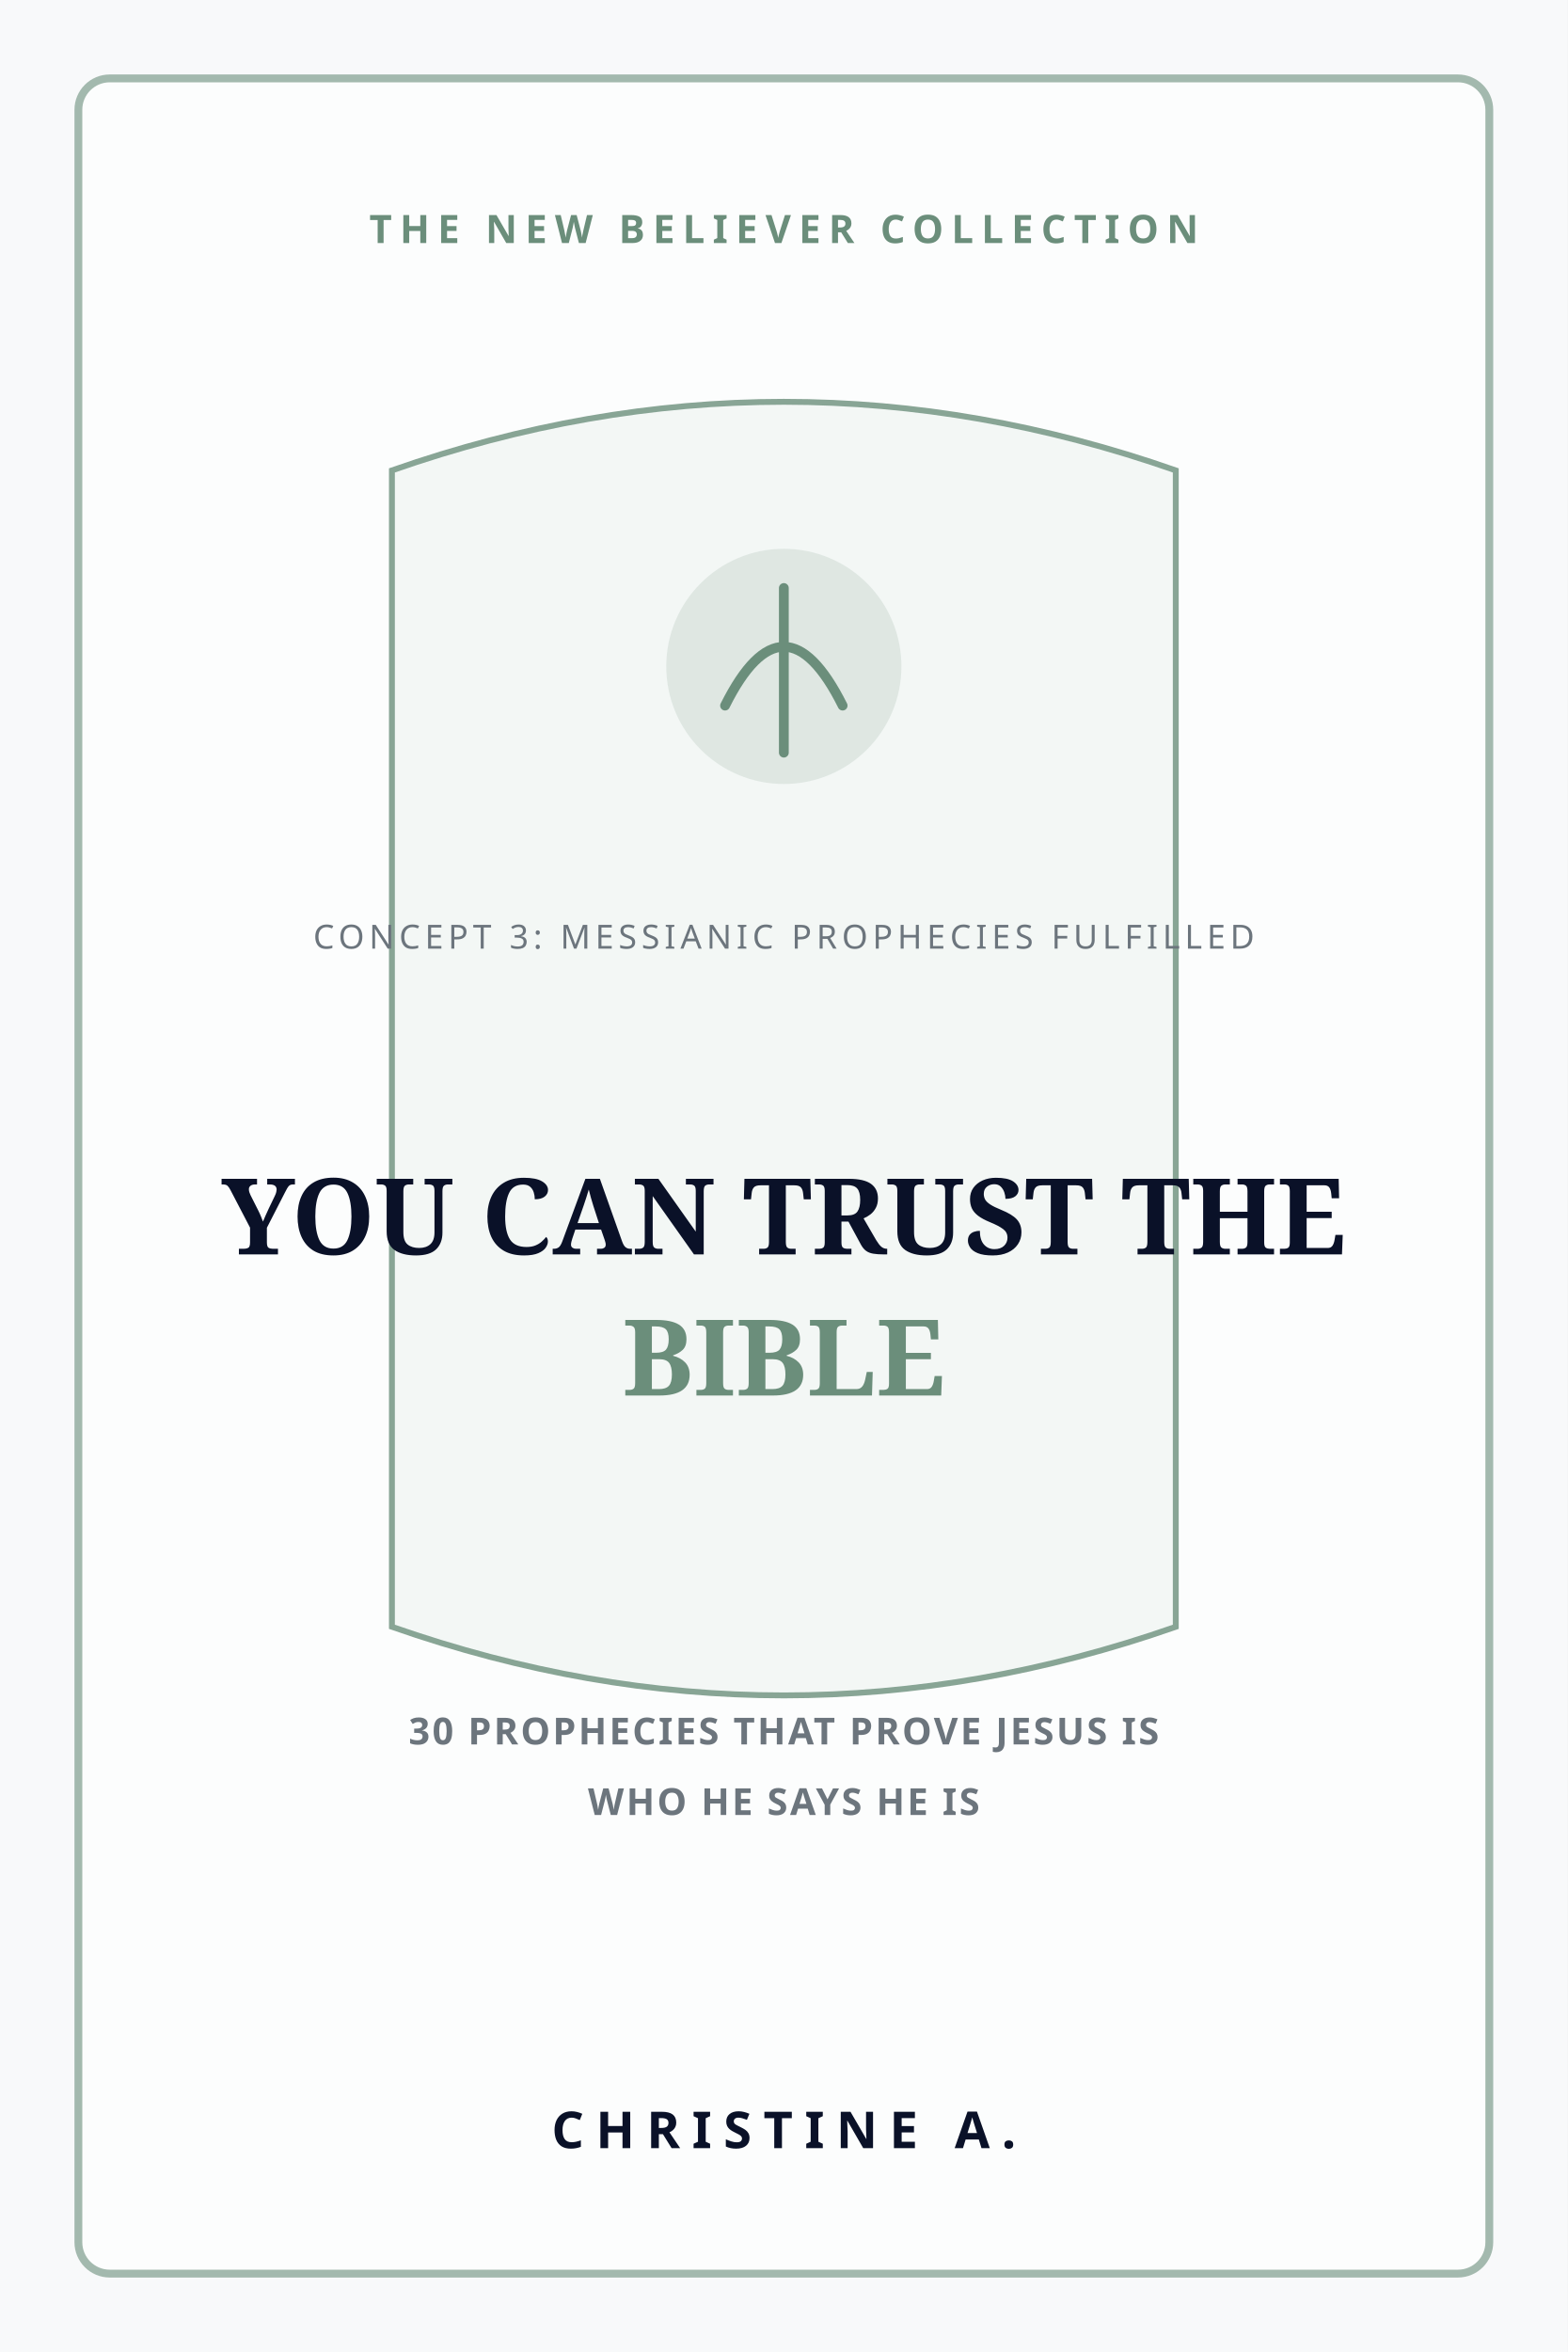
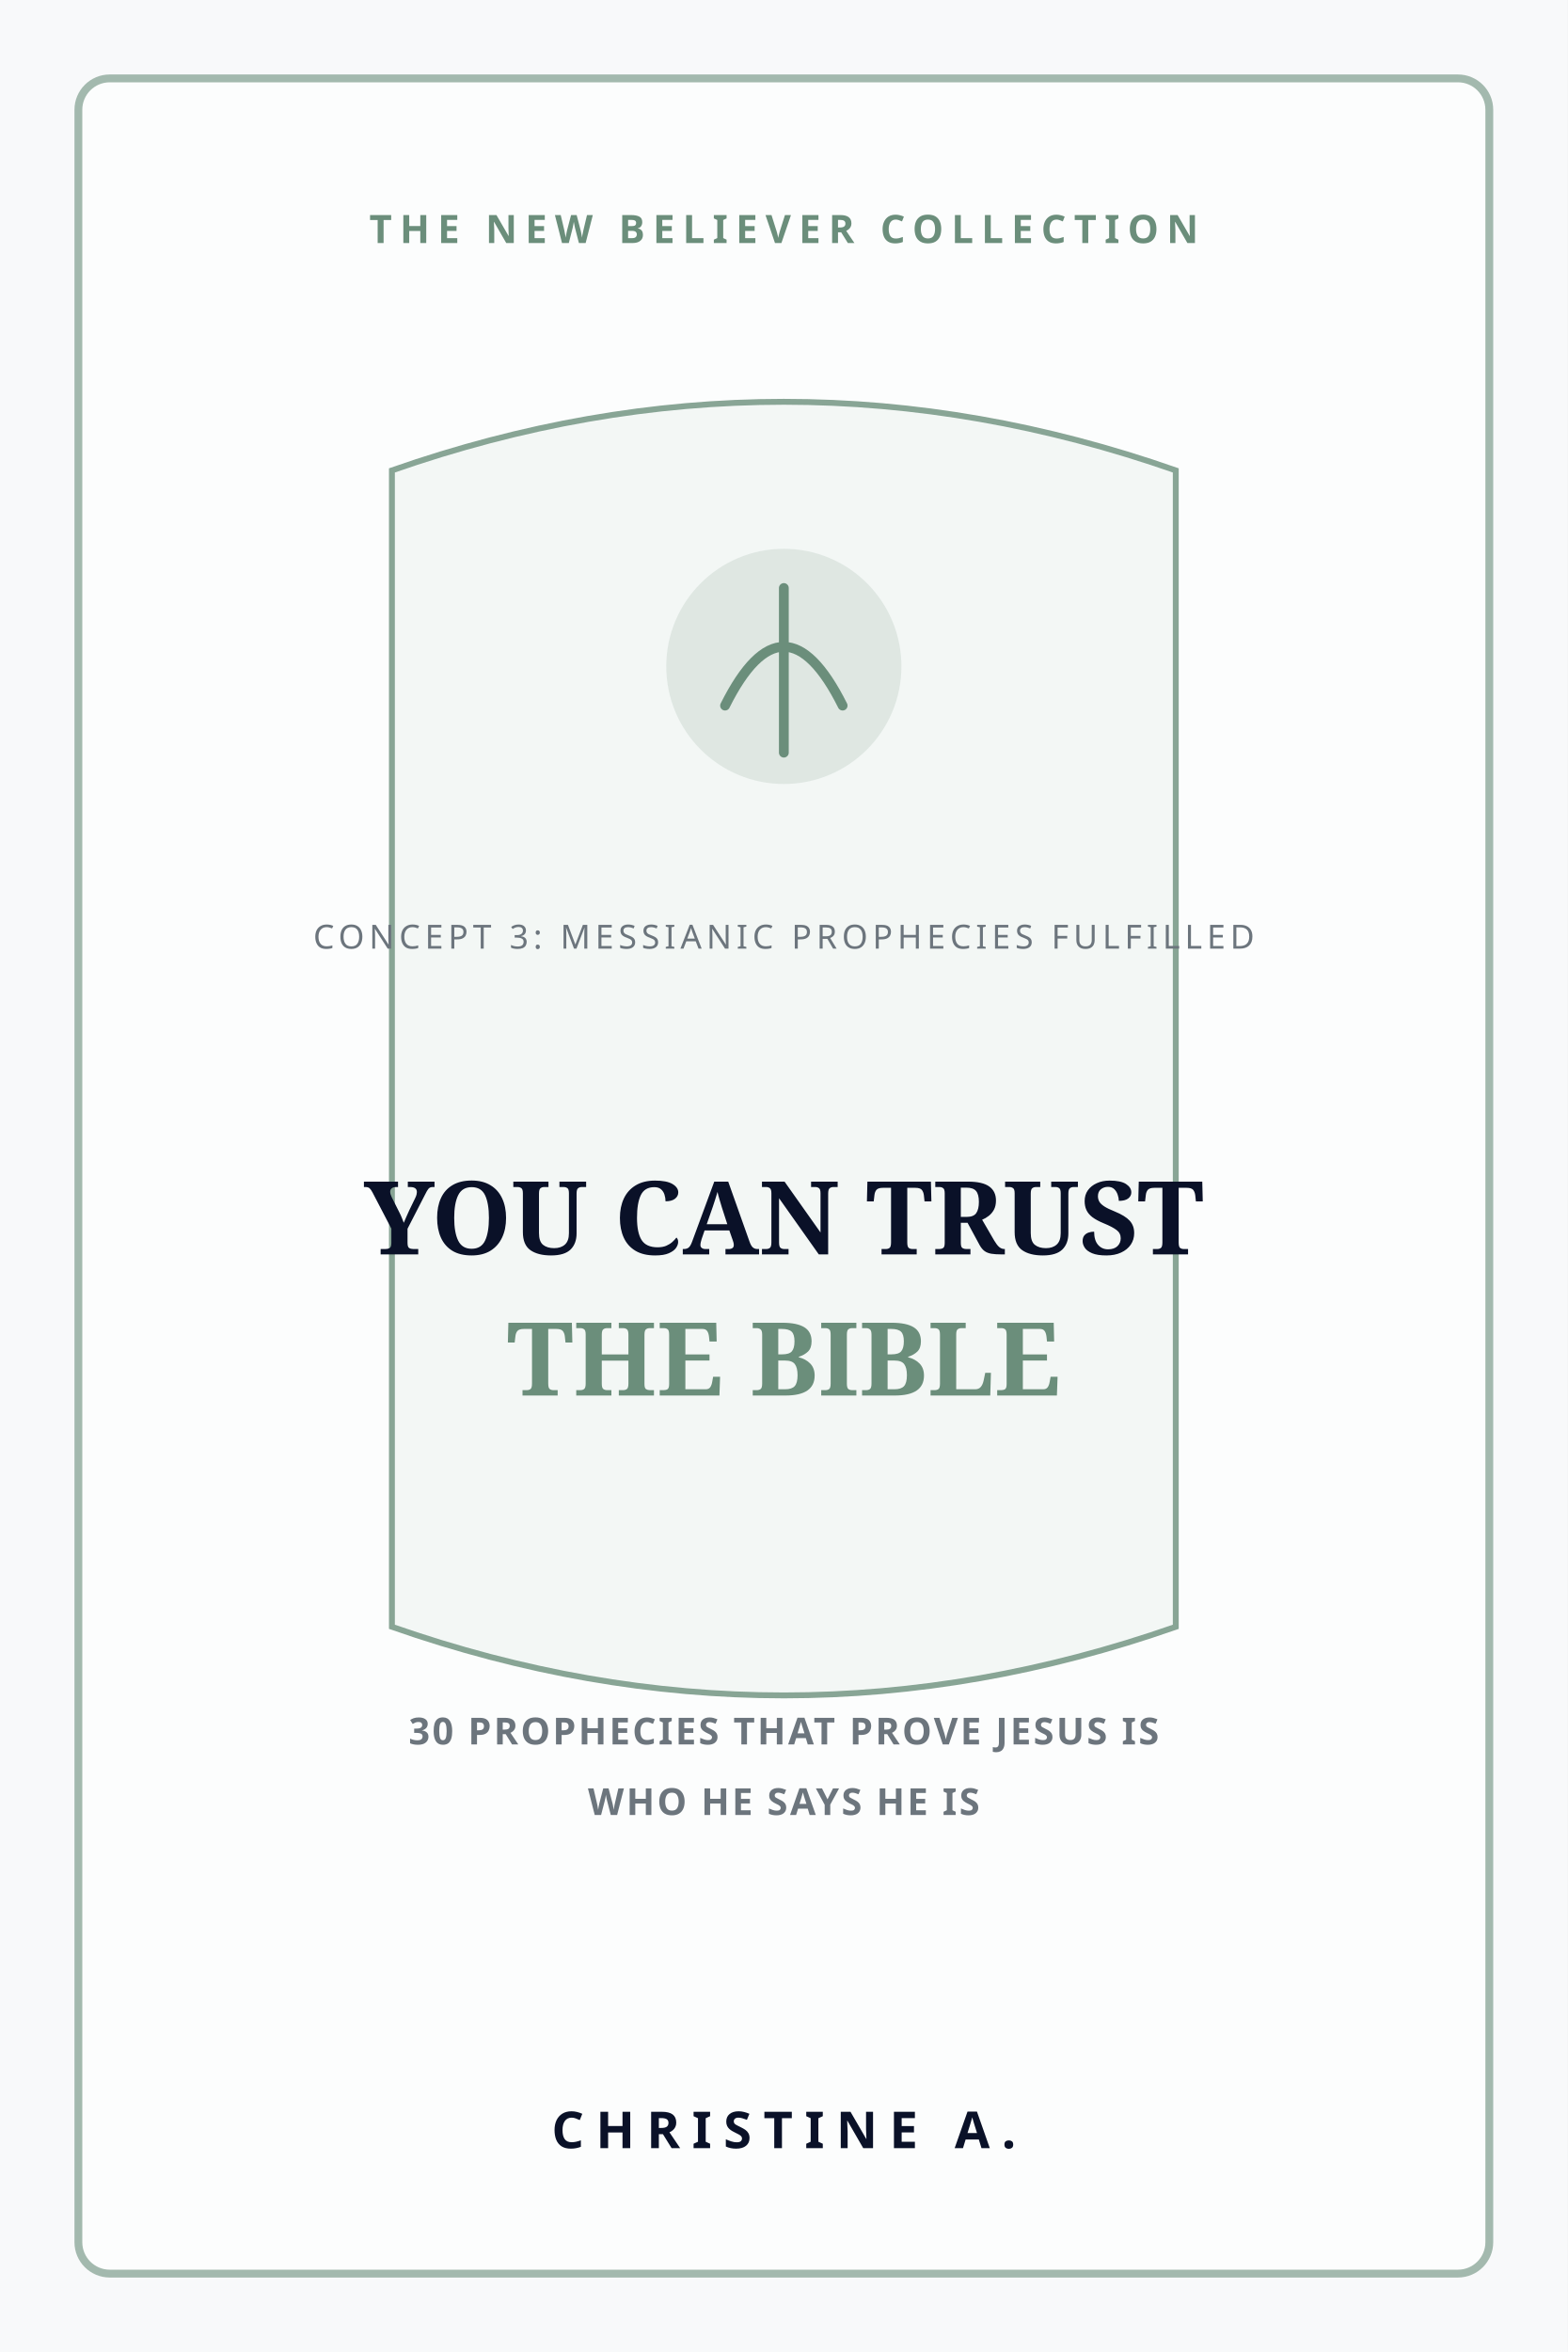
<svg xmlns="http://www.w3.org/2000/svg" viewBox="0 0 400 600" width="100%" height="100%">
  <rect width="100%" height="100%" fill="#F8F9FA" />
  <rect x="20" y="20" width="360" height="560" rx="8" fill="#FFFFFF" stroke="#6B8E7B" stroke-width="2" opacity="0.6" />
  <path d="M 100 120 Q 200 85 300 120 L 300 415 Q 200 450 100 415 Z" fill="#F1F5F3" stroke="#6B8E7B" stroke-width="1.5" opacity="0.8" />
  <circle cx="200" cy="170" r="30" fill="#6B8E7B" opacity="0.15" />
  <path d="M 185 180 Q 200 150 215 180 M 200 150 L 200 192" stroke="#6B8E7B" stroke-width="2.5" fill="none" stroke-linecap="round" />
  <text x="200" y="62" font-family="'Montserrat', sans-serif" font-size="10" font-weight="bold" fill="#6B8E7B" text-anchor="middle" letter-spacing="2">THE NEW BELIEVER COLLECTION</text>
  <text x="200" y="242" font-family="'Montserrat', sans-serif" font-size="8.5" fill="#6C757D" text-anchor="middle" letter-spacing="1.2">CONCEPT 3: MESSIANIC PROPHECIES FULFILLED</text>
-   <text x="200" y="320" font-family="'Playfair Display', Georgia, serif" font-size="27" font-weight="bold" fill="#0A1128" text-anchor="middle">YOU CAN TRUST THE</text>
-   <text x="200" y="356" font-family="'Playfair Display', Georgia, serif" font-size="27" font-weight="bold" fill="#6B8E7B" text-anchor="middle">BIBLE</text>
+   <text x="200" y="320" font-family="'Playfair Display', Georgia, serif" font-size="26" font-weight="bold" fill="#0A1128" text-anchor="middle">YOU CAN TRUST</text>
+   <text x="200" y="356" font-family="'Playfair Display', Georgia, serif" font-size="26" font-weight="bold" fill="#6B8E7B" text-anchor="middle">THE BIBLE</text>
  <text x="200" y="445" font-family="'Montserrat', sans-serif" font-size="9.5" font-weight="600" fill="#6C757D" text-anchor="middle" letter-spacing="0.6">30 PROPHECIES THAT PROVE JESUS IS</text>
  <text x="200" y="463" font-family="'Montserrat', sans-serif" font-size="9.5" font-weight="600" fill="#6C757D" text-anchor="middle" letter-spacing="0.6">WHO HE SAYS HE IS</text>
  <text x="200" y="548" font-family="'Montserrat', sans-serif" font-size="13" font-weight="bold" fill="#0A1128" text-anchor="middle" letter-spacing="3">CHRISTINE A.</text>
</svg>
